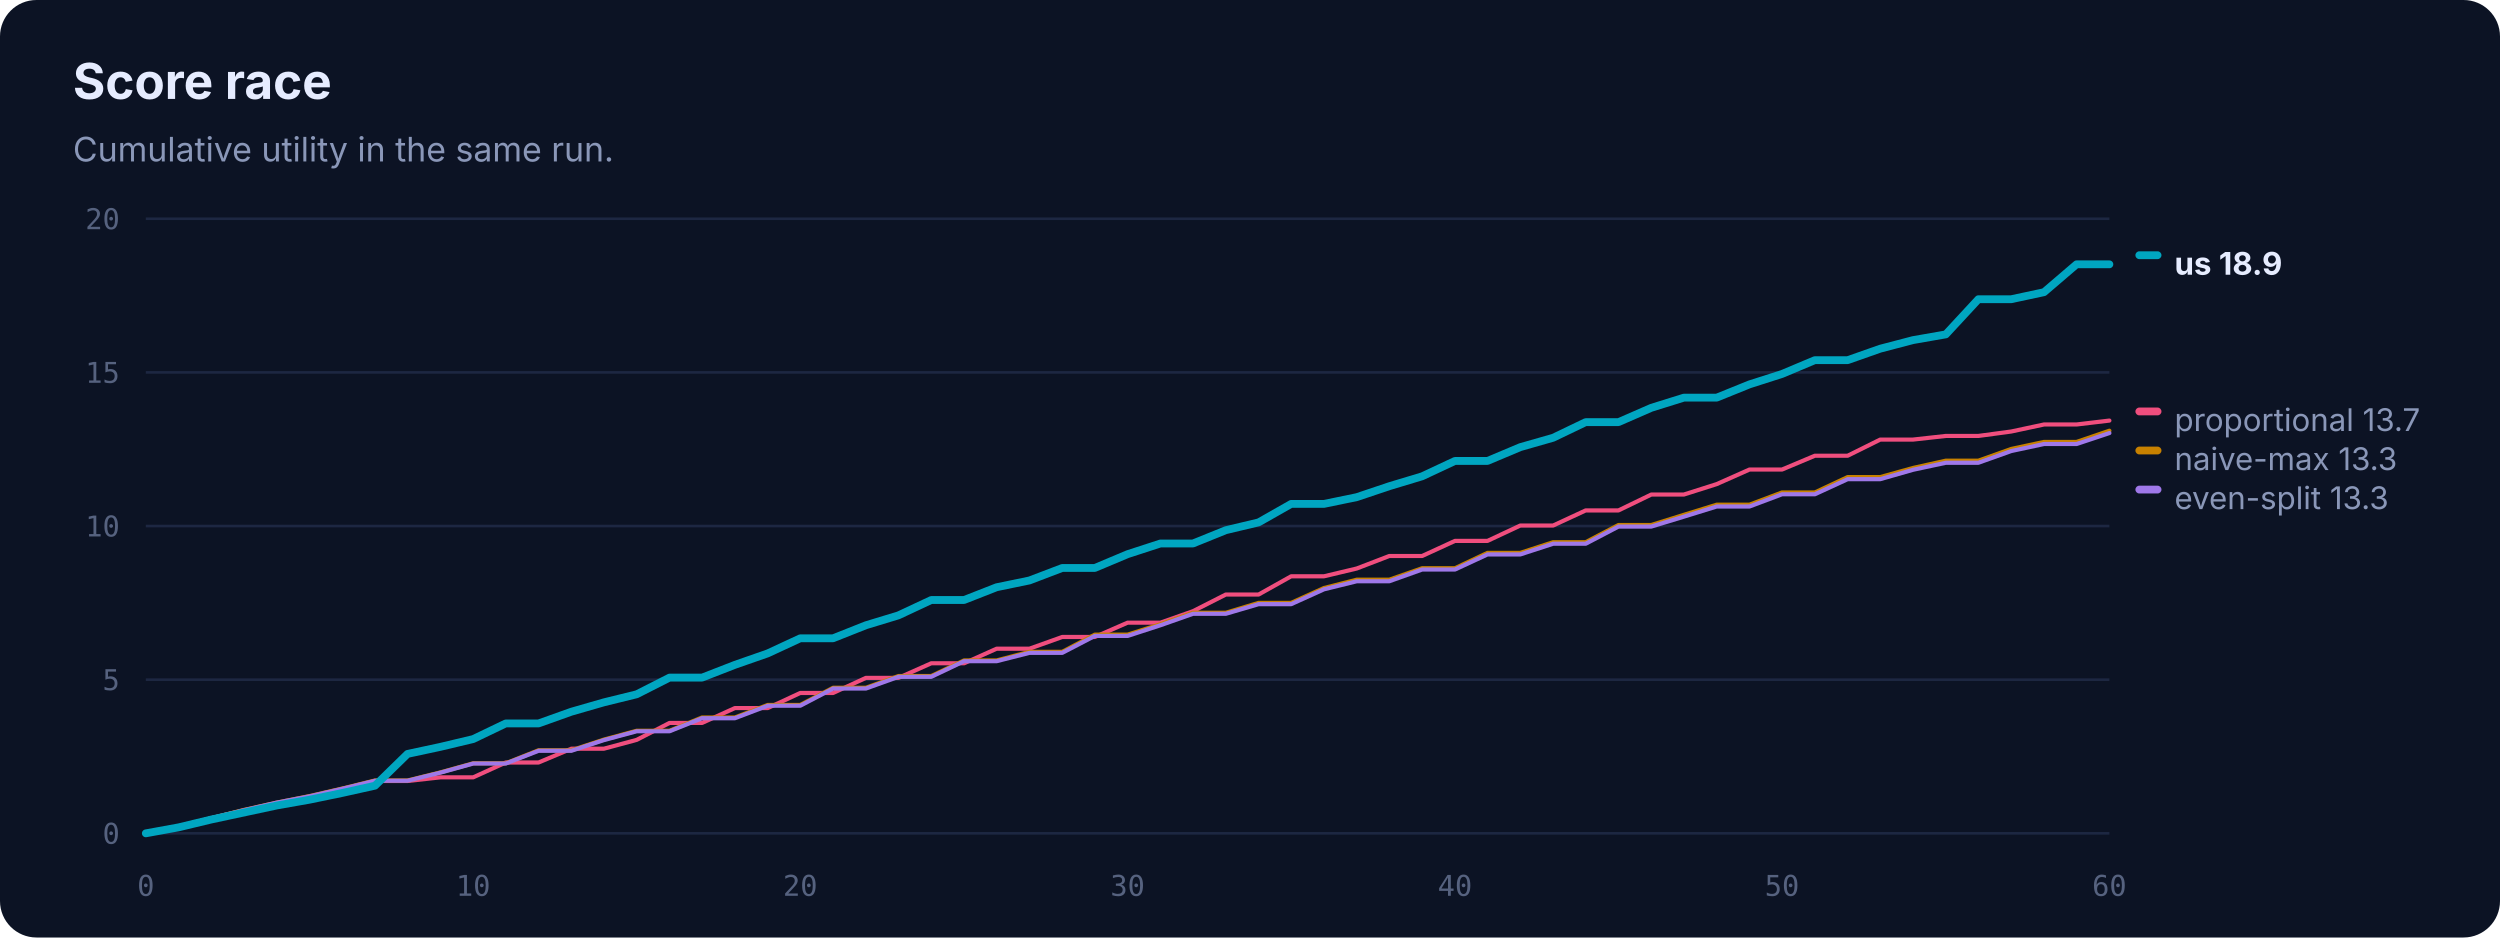
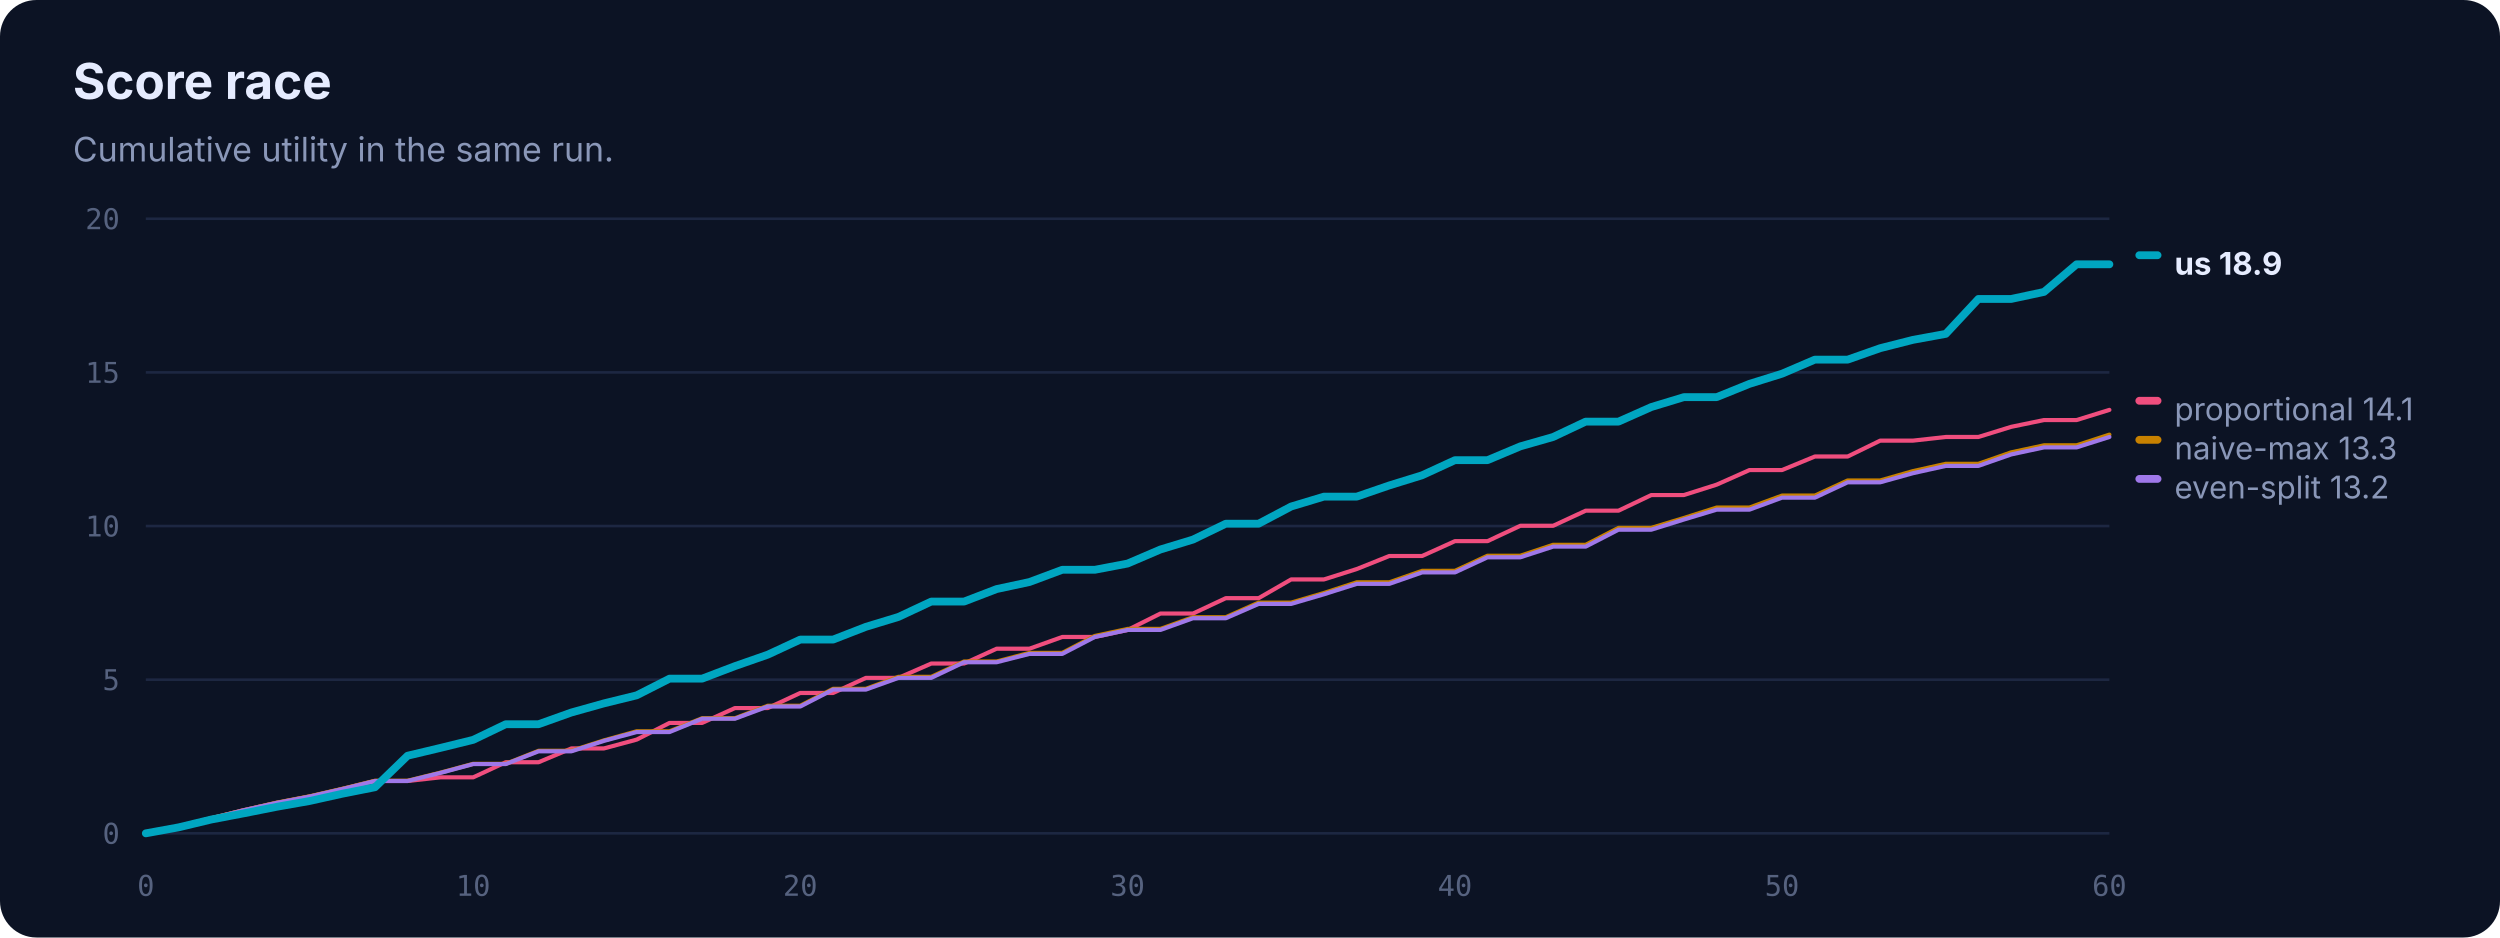
<svg xmlns="http://www.w3.org/2000/svg" viewBox="0 0 960 360" width="960" height="360">
  <rect width="960" height="360" rx="14" fill="#0c1324" />
  <text x="28.0" y="38.0" font-family="-apple-system,BlinkMacSystemFont,Inter,Segoe UI,Roboto,sans-serif" font-size="19" fill="#e6ecff" text-anchor="start" font-weight="700">Score race</text>
  <text x="28.0" y="62.0" font-family="-apple-system,BlinkMacSystemFont,Inter,Segoe UI,Roboto,sans-serif" font-size="13" fill="#8a97b8" text-anchor="start" font-weight="400">Cumulative utility in the same run.</text>
  <line x1="56" x2="810" y1="320.0" y2="320.0" stroke="#1d2742" />
  <text x="46.0" y="324.0" font-family="ui-monospace,SFMono-Regular,Menlo,Consolas,monospace" font-size="11" fill="#56627f" text-anchor="end" font-weight="400">0</text>
  <line x1="56" x2="810" y1="261.0" y2="261.0" stroke="#1d2742" />
  <text x="46.0" y="265.0" font-family="ui-monospace,SFMono-Regular,Menlo,Consolas,monospace" font-size="11" fill="#56627f" text-anchor="end" font-weight="400">5</text>
  <line x1="56" x2="810" y1="202.0" y2="202.0" stroke="#1d2742" />
  <text x="46.0" y="206.0" font-family="ui-monospace,SFMono-Regular,Menlo,Consolas,monospace" font-size="11" fill="#56627f" text-anchor="end" font-weight="400">10</text>
  <line x1="56" x2="810" y1="143.0" y2="143.0" stroke="#1d2742" />
  <text x="46.0" y="147.0" font-family="ui-monospace,SFMono-Regular,Menlo,Consolas,monospace" font-size="11" fill="#56627f" text-anchor="end" font-weight="400">15</text>
  <line x1="56" x2="810" y1="84.0" y2="84.0" stroke="#1d2742" />
  <text x="46.0" y="88.0" font-family="ui-monospace,SFMono-Regular,Menlo,Consolas,monospace" font-size="11" fill="#56627f" text-anchor="end" font-weight="400">20</text>
  <text x="56.0" y="344.0" font-family="ui-monospace,SFMono-Regular,Menlo,Consolas,monospace" font-size="11" fill="#56627f" text-anchor="middle" font-weight="400">0</text>
  <text x="181.7" y="344.0" font-family="ui-monospace,SFMono-Regular,Menlo,Consolas,monospace" font-size="11" fill="#56627f" text-anchor="middle" font-weight="400">10</text>
  <text x="307.3" y="344.0" font-family="ui-monospace,SFMono-Regular,Menlo,Consolas,monospace" font-size="11" fill="#56627f" text-anchor="middle" font-weight="400">20</text>
  <text x="433.0" y="344.0" font-family="ui-monospace,SFMono-Regular,Menlo,Consolas,monospace" font-size="11" fill="#56627f" text-anchor="middle" font-weight="400">30</text>
  <text x="558.7" y="344.0" font-family="ui-monospace,SFMono-Regular,Menlo,Consolas,monospace" font-size="11" fill="#56627f" text-anchor="middle" font-weight="400">40</text>
  <text x="684.3" y="344.0" font-family="ui-monospace,SFMono-Regular,Menlo,Consolas,monospace" font-size="11" fill="#56627f" text-anchor="middle" font-weight="400">50</text>
  <text x="810.0" y="344.0" font-family="ui-monospace,SFMono-Regular,Menlo,Consolas,monospace" font-size="11" fill="#56627f" text-anchor="middle" font-weight="400">60</text>
-   <polyline points="56.0,320.0 68.6,317.4 81.1,314.2 93.7,311.2 106.3,308.4 118.8,306.0 131.4,303.0 144.0,299.9 156.5,299.9 169.1,298.5 181.7,298.5 194.2,292.8 206.8,292.8 219.4,287.5 231.9,287.5 244.5,284.1 257.1,277.6 269.6,277.6 282.2,271.9 294.8,271.9 307.3,266.1 319.9,266.1 332.5,260.3 345.0,260.3 357.6,254.7 370.2,254.7 382.7,249.1 395.3,249.1 407.9,244.6 420.4,244.6 433.0,239.1 445.6,239.1 458.1,234.7 470.7,228.3 483.3,228.3 495.8,221.3 508.4,221.3 521.0,218.3 533.5,213.5 546.1,213.5 558.7,207.7 571.2,207.7 583.8,201.8 596.4,201.8 608.9,196.0 621.5,196.0 634.1,189.9 646.6,189.9 659.2,185.9 671.8,180.3 684.3,180.3 696.9,175.0 709.5,175.0 722.0,168.8 734.6,168.8 747.2,167.4 759.7,167.4 772.3,165.7 784.9,163.0 797.4,163.0 810.0,161.5" fill="none" stroke="#f04e7e" stroke-width="1.6" stroke-linejoin="round" stroke-linecap="round" />
-   <polyline points="56.0,320.0 68.6,317.4 81.1,314.2 93.7,311.0 106.3,308.2 118.8,305.7 131.4,302.8 144.0,299.7 156.5,299.7 169.1,296.6 181.7,293.1 194.2,293.1 206.8,288.1 219.4,288.1 231.9,284.0 244.5,280.6 257.1,280.6 269.6,275.5 282.2,275.5 294.8,270.7 307.3,270.7 319.9,264.1 332.5,264.1 345.0,259.6 357.6,259.6 370.2,253.6 382.7,253.6 395.3,250.3 407.9,250.3 420.4,243.7 433.0,243.7 445.6,239.7 458.1,235.3 470.7,235.3 483.3,231.5 495.8,231.5 508.4,225.8 521.0,222.6 533.5,222.6 546.1,218.2 558.7,218.2 571.2,212.3 583.8,212.3 596.4,208.2 608.9,208.2 621.5,201.6 634.1,201.6 646.6,197.7 659.2,193.8 671.8,193.8 684.3,189.1 696.9,189.1 709.5,183.2 722.0,183.2 734.6,179.7 747.2,176.9 759.7,176.9 772.3,172.4 784.9,169.7 797.4,169.7 810.0,165.4" fill="none" stroke="#c88100" stroke-width="1.6" stroke-linejoin="round" stroke-linecap="round" />
-   <polyline points="56.0,320.0 68.6,317.4 81.1,314.2 93.7,311.1 106.3,308.2 118.8,305.8 131.4,302.9 144.0,299.8 156.5,299.8 169.1,296.7 181.7,293.2 194.2,293.2 206.8,288.3 219.4,288.3 231.9,284.2 244.5,280.8 257.1,280.8 269.6,275.8 282.2,275.8 294.8,271.0 307.3,271.0 319.9,264.4 332.5,264.4 345.0,259.9 357.6,259.9 370.2,253.9 382.7,253.9 395.3,250.7 407.9,250.7 420.4,244.2 433.0,244.2 445.6,240.1 458.1,235.7 470.7,235.7 483.3,232.0 495.8,232.0 508.4,226.3 521.0,223.2 533.5,223.2 546.1,218.7 558.7,218.7 571.2,212.9 583.8,212.9 596.4,208.8 608.9,208.8 621.5,202.2 634.1,202.2 646.6,198.4 659.2,194.5 671.8,194.5 684.3,189.8 696.9,189.8 709.5,184.0 722.0,184.0 734.6,180.4 747.2,177.7 759.7,177.7 772.3,173.2 784.9,170.5 797.4,170.5 810.0,166.3" fill="none" stroke="#9f78e9" stroke-width="1.6" stroke-linejoin="round" stroke-linecap="round" />
-   <polyline points="56.0,320.0 68.6,317.7 81.1,314.7 93.7,312.0 106.3,309.3 118.8,307.1 131.4,304.5 144.0,301.7 156.5,289.5 169.1,286.8 181.7,283.8 194.2,277.8 206.8,277.8 219.4,273.3 231.9,269.7 244.5,266.6 257.1,260.2 269.6,260.2 282.2,255.3 294.8,250.9 307.3,245.1 319.9,245.1 332.5,240.1 345.0,236.3 357.6,230.4 370.2,230.4 382.7,225.5 395.3,222.9 407.9,218.1 420.4,218.1 433.0,212.8 445.6,208.7 458.1,208.7 470.7,203.6 483.3,200.6 495.8,193.5 508.4,193.5 521.0,190.9 533.5,186.7 546.1,182.9 558.7,177.0 571.2,177.0 583.8,171.7 596.4,168.1 608.9,162.1 621.5,162.1 634.1,156.6 646.6,152.7 659.2,152.7 671.8,147.6 684.3,143.6 696.9,138.3 709.5,138.3 722.0,133.9 734.6,130.6 747.2,128.4 759.7,114.9 772.3,114.9 784.9,112.2 797.4,101.5 810.0,101.5" fill="none" stroke="#00a6c1" stroke-width="3.0" stroke-linejoin="round" stroke-linecap="round" />
+   <polyline points="56.0,320.0 68.6,317.4 81.1,314.2 93.7,311.1 106.3,308.3 118.8,305.9 131.4,303.0 144.0,299.9 156.5,299.9 169.1,298.5 181.7,298.5 194.2,292.7 206.8,292.7 219.4,287.4 231.9,287.4 244.5,284.0 257.1,277.6 269.6,277.6 282.2,271.9 294.8,271.9 307.3,266.1 319.9,266.1 332.5,260.3 345.0,260.3 357.6,254.8 370.2,254.8 382.7,249.1 395.3,249.1 407.9,244.6 420.4,244.6 433.0,241.9 445.6,235.6 458.1,235.6 470.7,229.7 483.3,229.7 495.8,222.5 508.4,222.5 521.0,218.5 533.5,213.5 546.1,213.5 558.7,207.8 571.2,207.8 583.8,201.9 596.4,201.9 608.9,196.1 621.5,196.1 634.1,190.1 646.6,190.1 659.2,186.1 671.8,180.5 684.3,180.5 696.9,175.3 709.5,175.3 722.0,169.2 734.6,169.2 747.2,167.8 759.7,167.8 772.3,163.9 784.9,161.3 797.4,161.3 810.0,157.4" fill="none" stroke="#f04e7e" stroke-width="1.6" stroke-linejoin="round" stroke-linecap="round" />
+   <polyline points="56.0,320.0 68.6,317.4 81.1,314.2 93.7,311.1 106.3,308.2 118.8,305.8 131.4,302.9 144.0,299.8 156.5,299.8 169.1,296.7 181.7,293.3 194.2,293.3 206.8,288.3 219.4,288.3 231.9,284.3 244.5,280.8 257.1,280.8 269.6,275.8 282.2,275.8 294.8,271.0 307.3,271.0 319.9,264.5 332.5,264.5 345.0,259.9 357.6,259.9 370.2,254.0 382.7,254.0 395.3,250.7 407.9,250.7 420.4,244.2 433.0,241.5 445.6,241.5 458.1,237.0 470.7,237.0 483.3,231.4 495.8,231.4 508.4,227.7 521.0,223.6 533.5,223.6 546.1,219.2 558.7,219.2 571.2,213.4 583.8,213.4 596.4,209.2 608.9,209.2 621.5,202.7 634.1,202.7 646.6,198.9 659.2,194.9 671.8,194.9 684.3,190.3 696.9,190.3 709.5,184.5 722.0,184.5 734.6,180.9 747.2,178.1 759.7,178.1 772.3,173.7 784.9,171.0 797.4,171.0 810.0,166.9" fill="none" stroke="#c88100" stroke-width="1.6" stroke-linejoin="round" stroke-linecap="round" />
+   <polyline points="56.0,320.0 68.6,317.4 81.1,314.3 93.7,311.1 106.3,308.3 118.8,305.9 131.4,303.0 144.0,299.9 156.5,299.9 169.1,296.8 181.7,293.4 194.2,293.4 206.8,288.5 219.4,288.5 231.9,284.5 244.5,281.1 257.1,281.1 269.6,276.0 282.2,276.0 294.8,271.3 307.3,271.3 319.9,264.8 332.5,264.8 345.0,260.3 357.6,260.3 370.2,254.3 382.7,254.3 395.3,251.1 407.9,251.1 420.4,244.6 433.0,241.9 445.6,241.9 458.1,237.4 470.7,237.4 483.3,231.9 495.8,231.9 508.4,228.2 521.0,224.2 533.5,224.2 546.1,219.8 558.7,219.8 571.2,214.0 583.8,214.0 596.4,209.9 608.9,209.9 621.5,203.4 634.1,203.4 646.6,199.5 659.2,195.7 671.8,195.7 684.3,191.1 696.9,191.1 709.5,185.2 722.0,185.2 734.6,181.7 747.2,178.9 759.7,178.9 772.3,174.5 784.9,171.8 797.4,171.8 810.0,167.8" fill="none" stroke="#9f78e9" stroke-width="1.6" stroke-linejoin="round" stroke-linecap="round" />
+   <polyline points="56.0,320.0 68.6,317.7 81.1,314.7 93.7,312.3 106.3,309.8 118.8,307.6 131.4,304.8 144.0,302.3 156.5,290.2 169.1,287.2 181.7,284.1 194.2,278.1 206.8,278.1 219.4,273.6 231.9,270.1 244.5,267.0 257.1,260.6 269.6,260.6 282.2,255.8 294.8,251.4 307.3,245.6 319.9,245.6 332.5,240.7 345.0,236.9 357.6,231.0 370.2,231.0 382.7,226.2 395.3,223.5 407.9,218.8 420.4,218.8 433.0,216.4 445.6,211.0 458.1,207.2 470.7,201.1 483.3,201.1 495.8,194.5 508.4,190.7 521.0,190.7 533.5,186.4 546.1,182.5 558.7,176.7 571.2,176.7 583.8,171.4 596.4,167.8 608.9,161.9 621.5,161.9 634.1,156.3 646.6,152.5 659.2,152.5 671.8,147.4 684.3,143.5 696.9,138.1 709.5,138.1 722.0,133.7 734.6,130.5 747.2,128.2 759.7,114.8 772.3,114.8 784.9,112.1 797.4,101.5 810.0,101.5" fill="none" stroke="#00a6c1" stroke-width="3.0" stroke-linejoin="round" stroke-linecap="round" />
  <rect x="820.0" y="96.5" width="10" height="3" rx="1.5" fill="#00a6c1" />
  <text x="835.0" y="105.5" font-family="-apple-system,BlinkMacSystemFont,Inter,Segoe UI,Roboto,sans-serif" font-size="12" fill="#e6ecff" text-anchor="start" font-weight="700">us  18.9</text>
-   <rect x="820.0" y="156.5" width="10" height="3" rx="1.5" fill="#f04e7e" />
-   <text x="835.0" y="165.5" font-family="-apple-system,BlinkMacSystemFont,Inter,Segoe UI,Roboto,sans-serif" font-size="12" fill="#8a97b8" text-anchor="start" font-weight="400">proportional  13.7</text>
-   <rect x="820.0" y="171.5" width="10" height="3" rx="1.5" fill="#c88100" />
-   <text x="835.0" y="180.5" font-family="-apple-system,BlinkMacSystemFont,Inter,Segoe UI,Roboto,sans-serif" font-size="12" fill="#8a97b8" text-anchor="start" font-weight="400">naive-max  13.3</text>
-   <rect x="820.0" y="186.5" width="10" height="3" rx="1.5" fill="#9f78e9" />
-   <text x="835.0" y="195.5" font-family="-apple-system,BlinkMacSystemFont,Inter,Segoe UI,Roboto,sans-serif" font-size="12" fill="#8a97b8" text-anchor="start" font-weight="400">even-split  13.3</text>
+   <rect x="820.0" y="152.4" width="10" height="3" rx="1.5" fill="#f04e7e" />
+   <text x="835.0" y="161.4" font-family="-apple-system,BlinkMacSystemFont,Inter,Segoe UI,Roboto,sans-serif" font-size="12" fill="#8a97b8" text-anchor="start" font-weight="400">proportional  14.1</text>
+   <rect x="820.0" y="167.4" width="10" height="3" rx="1.5" fill="#c88100" />
+   <text x="835.0" y="176.4" font-family="-apple-system,BlinkMacSystemFont,Inter,Segoe UI,Roboto,sans-serif" font-size="12" fill="#8a97b8" text-anchor="start" font-weight="400">naive-max  13.3</text>
+   <rect x="820.0" y="182.4" width="10" height="3" rx="1.5" fill="#9f78e9" />
+   <text x="835.0" y="191.4" font-family="-apple-system,BlinkMacSystemFont,Inter,Segoe UI,Roboto,sans-serif" font-size="12" fill="#8a97b8" text-anchor="start" font-weight="400">even-split  13.2</text>
</svg>
